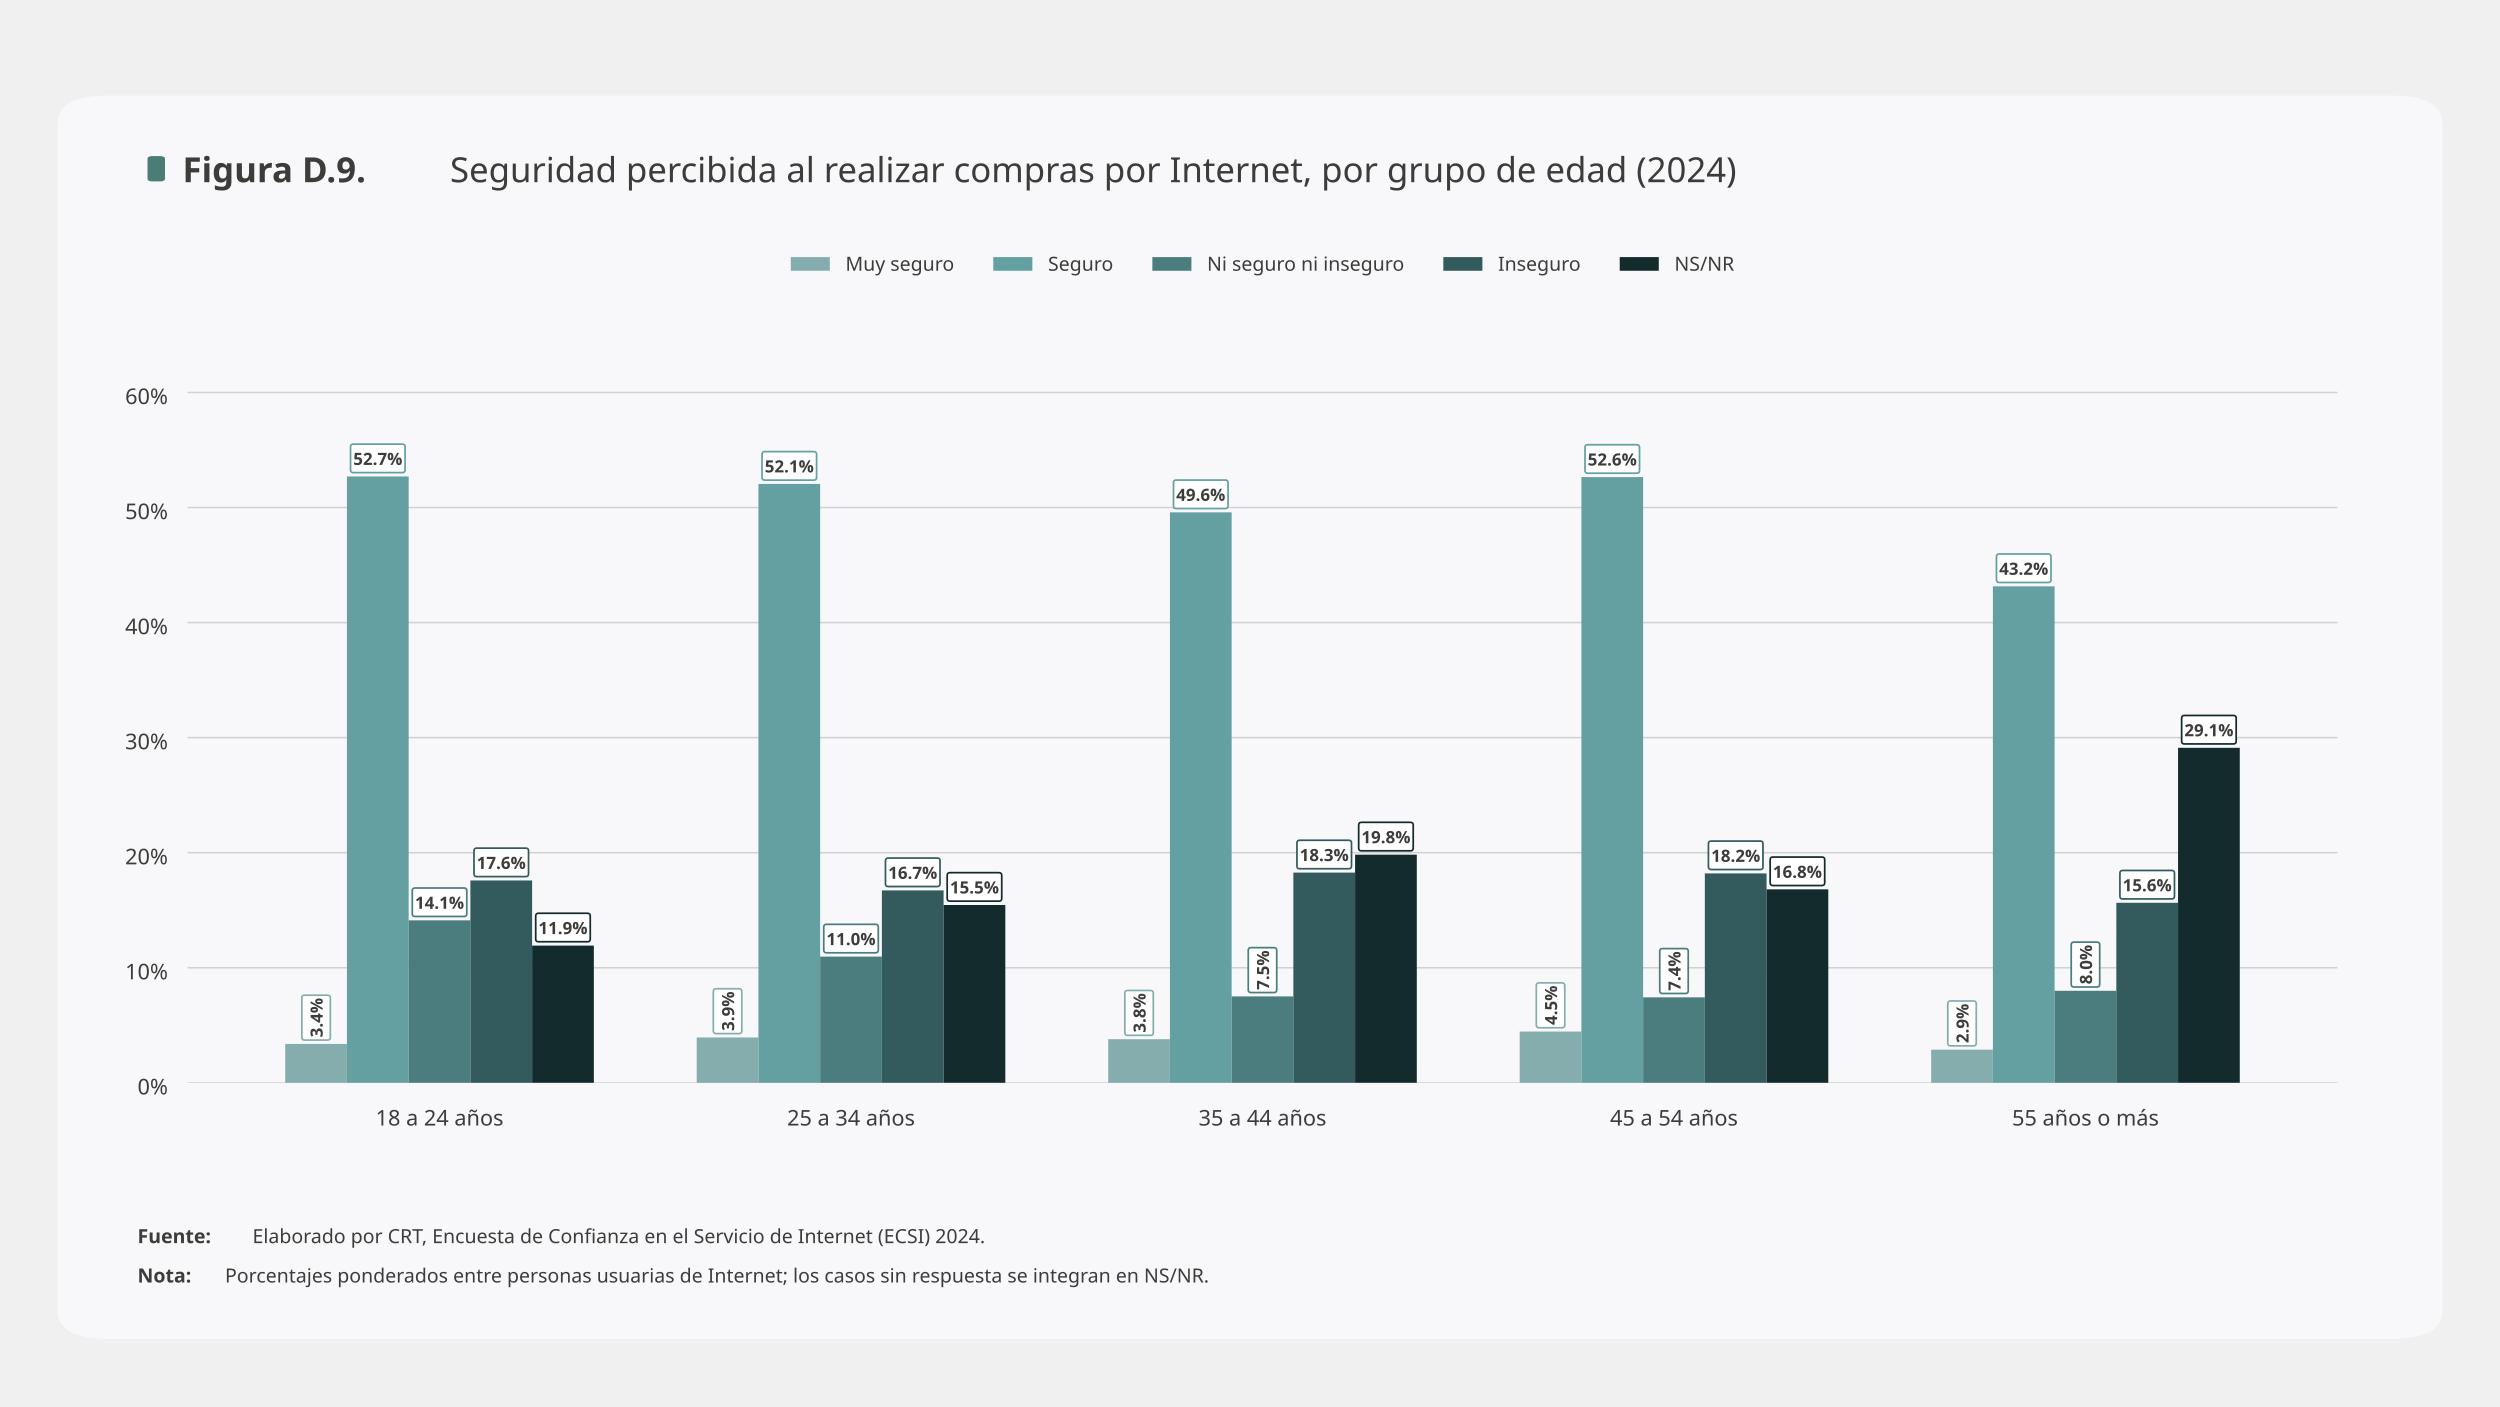
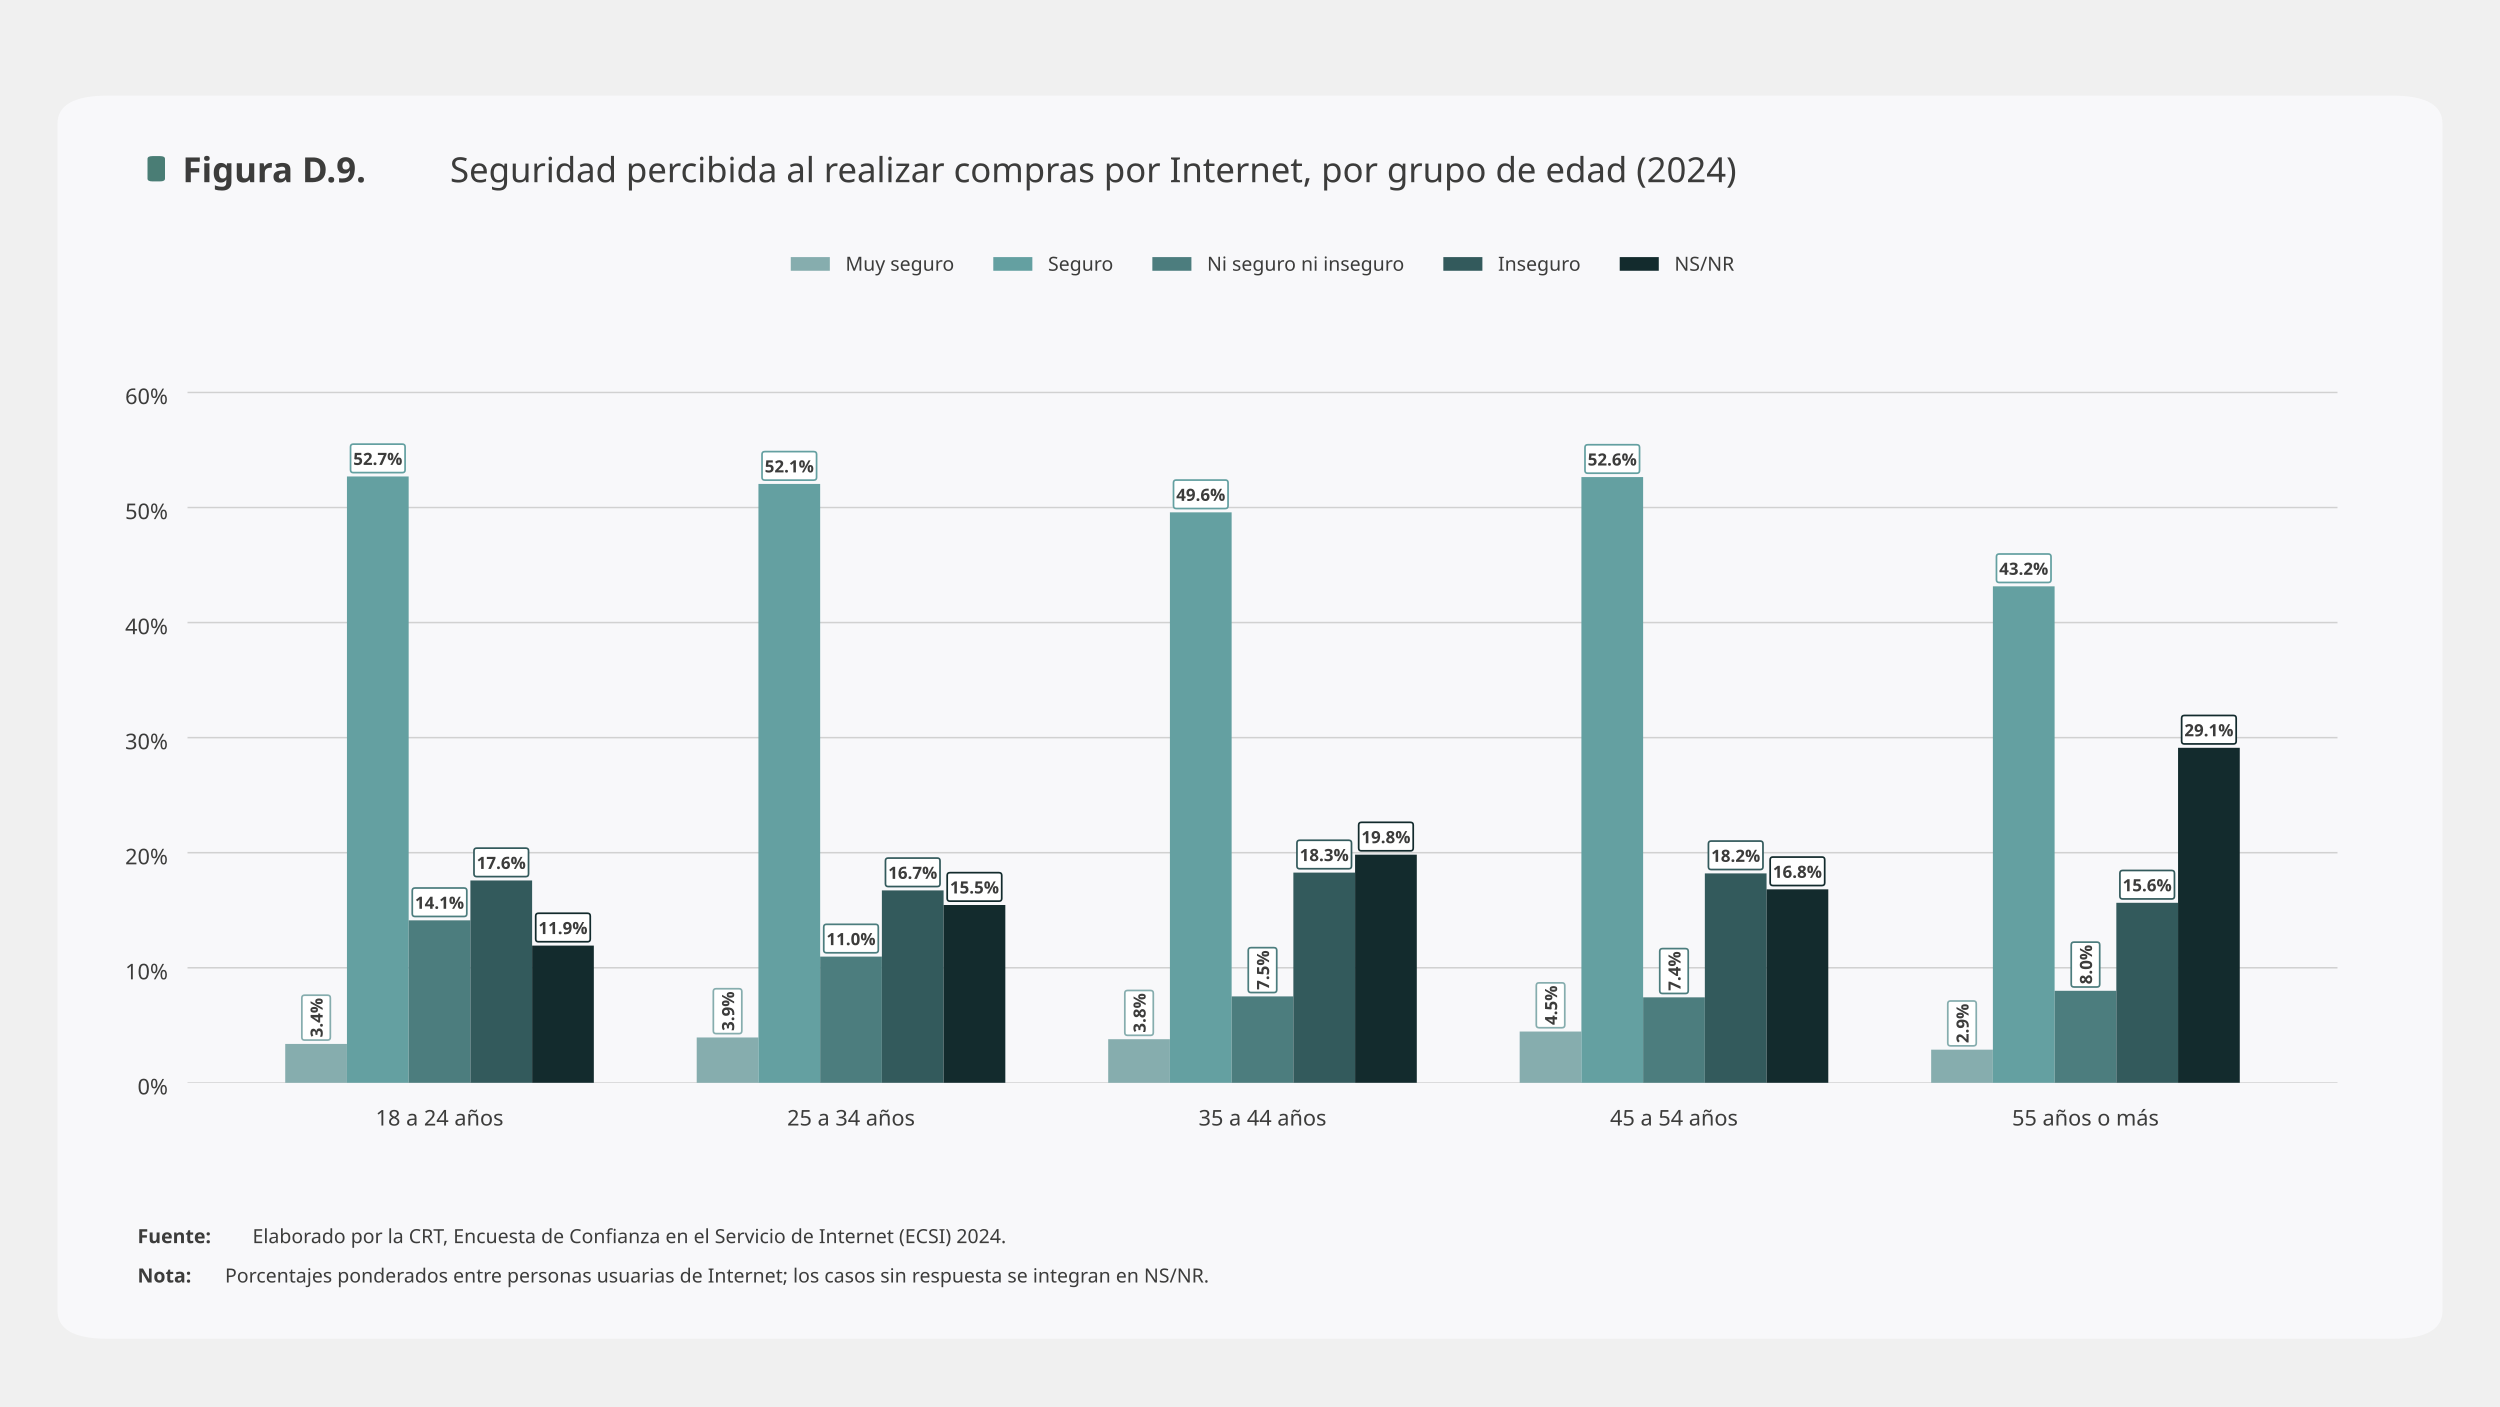
<svg xmlns="http://www.w3.org/2000/svg" width="1152pt" height="648pt" viewBox="0 0 1152 648" version="1.1">
  <defs>
    <style type="text/css">*{stroke-linejoin: round; stroke-linecap: butt}</style>
  </defs>
  <g id="figure_1">
    <g id="patch_1">
-       <path d="M 0 648  L 1152 648  L 1152 0  L 0 0  z " style="fill: none" />
+       <path d="M 0 648  L 1152 648  L 1152 0  L 0 0  L 0 648  z " style="fill: none" />
    </g>
    <g id="patch_2">
      <path d="M 49.536 616.896  L 1102.464 616.896  Q 1125.504 616.896 1125.504 603.936  L 1125.504 57.024  Q 1125.504 44.064 1102.464 44.064  L 49.536 44.064  Q 26.496 44.064 26.496 57.024  L 26.496 603.936  Q 26.496 616.896 49.536 616.896  z " style="fill: #f8f8fa" />
    </g>
    <g id="axes_1">
      <g id="patch_3">
-         <path d="M 86.4 498.96  L 1077.12 498.96  L 1077.12 149.04  L 86.4 149.04  z " style="fill: #f8f8fa" />
+         <path d="M 86.4 498.96  L 1077.12 498.96  L 1077.12 149.04  L 86.4 149.04  L 86.4 498.96  z " style="fill: none" />
      </g>
      <g id="matplotlib.axis_1">
        <g id="xtick_1">
          <g id="line2d_1" />
          <g id="text_1">
            <text style="font-size: 10px; font-family: 'Noto Sans'; text-anchor: middle; fill: #3c3c3b" x="202.537" y="518.65" transform="rotate(-0 202.537 518.65)">18 a 24 años</text>
          </g>
        </g>
        <g id="xtick_2">
          <g id="line2d_2" />
          <g id="text_2">
            <text style="font-size: 10px; font-family: 'Noto Sans'; text-anchor: middle; fill: #3c3c3b" x="392.149" y="518.65" transform="rotate(-0 392.1485 518.65)">25 a 34 años</text>
          </g>
        </g>
        <g id="xtick_3">
          <g id="line2d_3" />
          <g id="text_3">
            <text style="font-size: 10px; font-family: 'Noto Sans'; text-anchor: middle; fill: #3c3c3b" x="581.76" y="518.65" transform="rotate(-0 581.76 518.65)">35 a 44 años</text>
          </g>
        </g>
        <g id="xtick_4">
          <g id="line2d_4" />
          <g id="text_4">
            <text style="font-size: 10px; font-family: 'Noto Sans'; text-anchor: middle; fill: #3c3c3b" x="771.371" y="518.65" transform="rotate(-0 771.3715 518.65)">45 a 54 años</text>
          </g>
        </g>
        <g id="xtick_5">
          <g id="line2d_5" />
          <g id="text_5">
            <text style="font-size: 10px; font-family: 'Noto Sans'; text-anchor: middle; fill: #3c3c3b" x="960.983" y="518.65" transform="rotate(-0 960.983 518.65)">55 años o más</text>
          </g>
        </g>
      </g>
      <g id="matplotlib.axis_2">
        <g id="ytick_1">
          <g id="line2d_6">
            <path d="M 86.4 498.96  L 1077.12 498.96  " clip-path="url(#p2fa39df348)" style="fill: none; stroke: #d1d1d1; stroke-width: 0.7; stroke-linecap: square" />
          </g>
          <g id="line2d_7" />
          <g id="text_6">
            <text style="font-size: 10px; font-family: 'Noto Sans'; text-anchor: end; fill: #3c3c3b" x="77.4" y="504.305" transform="rotate(-0 77.4 504.305)">0%</text>
          </g>
        </g>
        <g id="ytick_2">
          <g id="line2d_8">
            <path d="M 86.4 445.942  L 1077.12 445.942  " clip-path="url(#p2fa39df348)" style="fill: none; stroke: #d1d1d1; stroke-width: 0.7; stroke-linecap: square" />
          </g>
          <g id="line2d_9" />
          <g id="text_7">
            <text style="font-size: 10px; font-family: 'Noto Sans'; text-anchor: end; fill: #3c3c3b" x="77.4" y="451.287" transform="rotate(-0 77.4 451.2868)">10%</text>
          </g>
        </g>
        <g id="ytick_3">
          <g id="line2d_10">
            <path d="M 86.4 392.924  L 1077.12 392.924  " clip-path="url(#p2fa39df348)" style="fill: none; stroke: #d1d1d1; stroke-width: 0.7; stroke-linecap: square" />
          </g>
          <g id="line2d_11" />
          <g id="text_8">
            <text style="font-size: 10px; font-family: 'Noto Sans'; text-anchor: end; fill: #3c3c3b" x="77.4" y="398.269" transform="rotate(-0 77.4 398.2686)">20%</text>
          </g>
        </g>
        <g id="ytick_4">
          <g id="line2d_12">
            <path d="M 86.4 339.905  L 1077.12 339.905  " clip-path="url(#p2fa39df348)" style="fill: none; stroke: #d1d1d1; stroke-width: 0.7; stroke-linecap: square" />
          </g>
          <g id="line2d_13" />
          <g id="text_9">
            <text style="font-size: 10px; font-family: 'Noto Sans'; text-anchor: end; fill: #3c3c3b" x="77.4" y="345.25" transform="rotate(-0 77.4 345.2505)">30%</text>
          </g>
        </g>
        <g id="ytick_5">
          <g id="line2d_14">
            <path d="M 86.4 286.887  L 1077.12 286.887  " clip-path="url(#p2fa39df348)" style="fill: none; stroke: #d1d1d1; stroke-width: 0.7; stroke-linecap: square" />
          </g>
          <g id="line2d_15" />
          <g id="text_10">
            <text style="font-size: 10px; font-family: 'Noto Sans'; text-anchor: end; fill: #3c3c3b" x="77.4" y="292.232" transform="rotate(-0 77.4 292.2323)">40%</text>
          </g>
        </g>
        <g id="ytick_6">
          <g id="line2d_16">
            <path d="M 86.4 233.869  L 1077.12 233.869  " clip-path="url(#p2fa39df348)" style="fill: none; stroke: #d1d1d1; stroke-width: 0.7; stroke-linecap: square" />
          </g>
          <g id="line2d_17" />
          <g id="text_11">
            <text style="font-size: 10px; font-family: 'Noto Sans'; text-anchor: end; fill: #3c3c3b" x="77.4" y="239.214" transform="rotate(-0 77.4 239.2141)">50%</text>
          </g>
        </g>
        <g id="ytick_7">
          <g id="line2d_18">
            <path d="M 86.4 180.851  L 1077.12 180.851  " clip-path="url(#p2fa39df348)" style="fill: none; stroke: #d1d1d1; stroke-width: 0.7; stroke-linecap: square" />
          </g>
          <g id="line2d_19" />
          <g id="text_12">
            <text style="font-size: 10px; font-family: 'Noto Sans'; text-anchor: end; fill: #3c3c3b" x="77.4" y="186.196" transform="rotate(-0 77.4 186.1959)">60%</text>
          </g>
        </g>
      </g>
      <g id="patch_4">
        <path d="M 131.433 498.96  L 159.874 498.96  L 159.874 481.033  L 131.433 481.033  z " clip-path="url(#p2fa39df348)" style="fill: #86adae" />
      </g>
      <g id="patch_5">
        <path d="M 321.044 498.96  L 349.486 498.96  L 349.486 478.054  L 321.044 478.054  z " clip-path="url(#p2fa39df348)" style="fill: #86adae" />
      </g>
      <g id="patch_6">
        <path d="M 510.656 498.96  L 539.097 498.96  L 539.097 478.853  L 510.656 478.853  z " clip-path="url(#p2fa39df348)" style="fill: #86adae" />
      </g>
      <g id="patch_7">
        <path d="M 700.267 498.96  L 728.709 498.96  L 728.709 475.337  L 700.267 475.337  z " clip-path="url(#p2fa39df348)" style="fill: #86adae" />
      </g>
      <g id="patch_8">
        <path d="M 889.879 498.96  L 918.32 498.96  L 918.32 483.689  L 889.879 483.689  z " clip-path="url(#p2fa39df348)" style="fill: #86adae" />
      </g>
      <g id="patch_9">
        <path d="M 159.874 498.96  L 188.316 498.96  L 188.316 219.549  L 159.874 219.549  z " clip-path="url(#p2fa39df348)" style="fill: #64a0a1" />
      </g>
      <g id="patch_10">
        <path d="M 349.486 498.96  L 377.928 498.96  L 377.928 222.999  L 349.486 222.999  z " clip-path="url(#p2fa39df348)" style="fill: #64a0a1" />
      </g>
      <g id="patch_11">
        <path d="M 539.097 498.96  L 567.539 498.96  L 567.539 236.09  L 539.097 236.09  z " clip-path="url(#p2fa39df348)" style="fill: #64a0a1" />
      </g>
      <g id="patch_12">
        <path d="M 728.709 498.96  L 757.151 498.96  L 757.151 219.828  L 728.709 219.828  z " clip-path="url(#p2fa39df348)" style="fill: #64a0a1" />
      </g>
      <g id="patch_13">
        <path d="M 918.32 498.96  L 946.762 498.96  L 946.762 270.171  L 918.32 270.171  z " clip-path="url(#p2fa39df348)" style="fill: #64a0a1" />
      </g>
      <g id="patch_14">
        <path d="M 188.316 498.96  L 216.758 498.96  L 216.758 424.083  L 188.316 424.083  z " clip-path="url(#p2fa39df348)" style="fill: #4c7d7e" />
      </g>
      <g id="patch_15">
        <path d="M 377.928 498.96  L 406.369 498.96  L 406.369 440.814  L 377.928 440.814  z " clip-path="url(#p2fa39df348)" style="fill: #4c7d7e" />
      </g>
      <g id="patch_16">
        <path d="M 567.539 498.96  L 595.981 498.96  L 595.981 459.131  L 567.539 459.131  z " clip-path="url(#p2fa39df348)" style="fill: #4c7d7e" />
      </g>
      <g id="patch_17">
        <path d="M 757.151 498.96  L 785.592 498.96  L 785.592 459.565  L 757.151 459.565  z " clip-path="url(#p2fa39df348)" style="fill: #4c7d7e" />
      </g>
      <g id="patch_18">
        <path d="M 946.762 498.96  L 975.204 498.96  L 975.204 456.574  L 946.762 456.574  z " clip-path="url(#p2fa39df348)" style="fill: #4c7d7e" />
      </g>
      <g id="patch_19">
        <path d="M 216.758 498.96  L 245.2 498.96  L 245.2 405.707  L 216.758 405.707  z " clip-path="url(#p2fa39df348)" style="fill: #335a5c" />
      </g>
      <g id="patch_20">
        <path d="M 406.369 498.96  L 434.811 498.96  L 434.811 410.282  L 406.369 410.282  z " clip-path="url(#p2fa39df348)" style="fill: #335a5c" />
      </g>
      <g id="patch_21">
        <path d="M 595.981 498.96  L 624.423 498.96  L 624.423 402.088  L 595.981 402.088  z " clip-path="url(#p2fa39df348)" style="fill: #335a5c" />
      </g>
      <g id="patch_22">
        <path d="M 785.592 498.96  L 814.034 498.96  L 814.034 402.449  L 785.592 402.449  z " clip-path="url(#p2fa39df348)" style="fill: #335a5c" />
      </g>
      <g id="patch_23">
        <path d="M 975.204 498.96  L 1003.646 498.96  L 1003.646 416.004  L 975.204 416.004  z " clip-path="url(#p2fa39df348)" style="fill: #335a5c" />
      </g>
      <g id="patch_24">
        <path d="M 245.2 498.96  L 273.641 498.96  L 273.641 435.733  L 245.2 435.733  z " clip-path="url(#p2fa39df348)" style="fill: #132b2d" />
      </g>
      <g id="patch_25">
        <path d="M 434.811 498.96  L 463.253 498.96  L 463.253 417.023  L 434.811 417.023  z " clip-path="url(#p2fa39df348)" style="fill: #132b2d" />
      </g>
      <g id="patch_26">
        <path d="M 624.423 498.96  L 652.864 498.96  L 652.864 393.832  L 624.423 393.832  z " clip-path="url(#p2fa39df348)" style="fill: #132b2d" />
      </g>
      <g id="patch_27">
        <path d="M 814.034 498.96  L 842.476 498.96  L 842.476 409.814  L 814.034 409.814  z " clip-path="url(#p2fa39df348)" style="fill: #132b2d" />
      </g>
      <g id="patch_28">
        <path d="M 1003.646 498.96  L 1032.087 498.96  L 1032.087 344.58  L 1003.646 344.58  z " clip-path="url(#p2fa39df348)" style="fill: #132b2d" />
      </g>
      <g id="text_13">
        <g id="patch_29">
          <path d="M 152.213 478.016  L 152.213 459.842  Q 152.213 458.594 150.965 458.594  L 140.342 458.594  Q 139.094 458.594 139.094 459.842  L 139.094 478.016  Q 139.094 479.264 140.342 479.264  L 150.965 479.264  Q 152.213 479.264 152.213 478.016  z " style="fill: #ffffff; stroke: #86adae; stroke-width: 0.8; stroke-linejoin: miter" />
        </g>
        <text style="font-weight: 700; font-size: 7.8px; font-family: 'Noto Sans'; fill: #3c3c3b" transform="translate(148.68 478.0163) rotate(-90)">3.4%</text>
      </g>
      <g id="text_14">
        <g id="patch_30">
          <path d="M 341.825 475.037  L 341.825 456.863  Q 341.825 455.615 340.577 455.615  L 329.953 455.615  Q 328.705 455.615 328.705 456.863  L 328.705 475.037  Q 328.705 476.285 329.953 476.285  L 340.577 476.285  Q 341.825 476.285 341.825 475.037  z " style="fill: #ffffff; stroke: #86adae; stroke-width: 0.8; stroke-linejoin: miter" />
        </g>
        <text style="font-weight: 700; font-size: 7.8px; font-family: 'Noto Sans'; fill: #3c3c3b" transform="translate(338.2915 475.0374) rotate(-90)">3.9%</text>
      </g>
      <g id="text_15">
        <g id="patch_31">
          <path d="M 531.436 475.837  L 531.436 457.663  Q 531.436 456.415 530.188 456.415  L 519.565 456.415  Q 518.317 456.415 518.317 457.663  L 518.317 475.837  Q 518.317 477.085 519.565 477.085  L 530.188 477.085  Q 531.436 477.085 531.436 475.837  z " style="fill: #ffffff; stroke: #86adae; stroke-width: 0.8; stroke-linejoin: miter" />
        </g>
        <text style="font-weight: 700; font-size: 7.8px; font-family: 'Noto Sans'; fill: #3c3c3b" transform="translate(527.903 475.8369) rotate(-90)">3.8%</text>
      </g>
      <g id="text_16">
        <g id="patch_32">
          <path d="M 721.048 472.321  L 721.048 454.147  Q 721.048 452.899 719.8 452.899  L 709.176 452.899  Q 707.928 452.899 707.928 454.147  L 707.928 472.321  Q 707.928 473.569 709.176 473.569  L 719.8 473.569  Q 721.048 473.569 721.048 472.321  z " style="fill: #ffffff; stroke: #86adae; stroke-width: 0.8; stroke-linejoin: miter" />
        </g>
        <text style="font-weight: 700; font-size: 7.8px; font-family: 'Noto Sans'; fill: #3c3c3b" transform="translate(717.5144 472.3208) rotate(-90)">4.5%</text>
      </g>
      <g id="text_17">
        <g id="patch_33">
          <path d="M 910.659 480.673  L 910.659 462.499  Q 910.659 461.251 909.411 461.251  L 898.788 461.251  Q 897.54 461.251 897.54 462.499  L 897.54 480.673  Q 897.54 481.921 898.788 481.921  L 909.411 481.921  Q 910.659 481.921 910.659 480.673  z " style="fill: #ffffff; stroke: #86adae; stroke-width: 0.8; stroke-linejoin: miter" />
        </g>
        <text style="font-weight: 700; font-size: 7.8px; font-family: 'Noto Sans'; fill: #3c3c3b" transform="translate(907.1259 480.673) rotate(-90)">2.9%</text>
      </g>
      <g id="text_18">
        <g id="patch_34">
          <path d="M 162.777 217.78  L 185.413 217.78  Q 186.661 217.78 186.661 216.532  L 186.661 205.909  Q 186.661 204.661 185.413 204.661  L 162.777 204.661  Q 161.529 204.661 161.529 205.909  L 161.529 216.532  Q 161.529 217.78 162.777 217.78  z " style="fill: #ffffff; stroke: #64a0a1; stroke-width: 0.8; stroke-linejoin: miter" />
        </g>
        <text style="font-weight: 700; font-size: 7.8px; font-family: 'Noto Sans'; text-anchor: middle; fill: #3c3c3b" x="174.095" y="214.247" transform="rotate(-0 174.0953 214.247)">52.7%</text>
      </g>
      <g id="text_19">
        <g id="patch_35">
          <path d="M 352.389 221.231  L 375.025 221.231  Q 376.273 221.231 376.273 219.983  L 376.273 209.359  Q 376.273 208.111 375.025 208.111  L 352.389 208.111  Q 351.141 208.111 351.141 209.359  L 351.141 219.983  Q 351.141 221.231 352.389 221.231  z " style="fill: #ffffff; stroke: #64a0a1; stroke-width: 0.8; stroke-linejoin: miter" />
        </g>
        <text style="font-weight: 700; font-size: 7.8px; font-family: 'Noto Sans'; text-anchor: middle; fill: #3c3c3b" x="363.707" y="217.697" transform="rotate(-0 363.7068 217.6973)">52.1%</text>
      </g>
      <g id="text_20">
        <g id="patch_36">
          <path d="M 542 234.322  L 564.636 234.322  Q 565.884 234.322 565.884 233.074  L 565.884 222.45  Q 565.884 221.202 564.636 221.202  L 542 221.202  Q 540.752 221.202 540.752 222.45  L 540.752 233.074  Q 540.752 234.322 542 234.322  z " style="fill: #ffffff; stroke: #64a0a1; stroke-width: 0.8; stroke-linejoin: miter" />
        </g>
        <text style="font-weight: 700; font-size: 7.8px; font-family: 'Noto Sans'; text-anchor: middle; fill: #3c3c3b" x="553.318" y="230.788" transform="rotate(-0 553.3183 230.7881)">49.6%</text>
      </g>
      <g id="text_21">
        <g id="patch_37">
          <path d="M 731.612 218.06  L 754.248 218.06  Q 755.496 218.06 755.496 216.812  L 755.496 206.188  Q 755.496 204.94 754.248 204.94  L 731.612 204.94  Q 730.364 204.94 730.364 206.188  L 730.364 216.812  Q 730.364 218.06 731.612 218.06  z " style="fill: #ffffff; stroke: #64a0a1; stroke-width: 0.8; stroke-linejoin: miter" />
        </g>
        <text style="font-weight: 700; font-size: 7.8px; font-family: 'Noto Sans'; text-anchor: middle; fill: #3c3c3b" x="742.93" y="214.527" transform="rotate(-0 742.9298 214.5266)">52.6%</text>
      </g>
      <g id="text_22">
        <g id="patch_38">
          <path d="M 921.223 268.403  L 943.859 268.403  Q 945.107 268.403 945.107 267.155  L 945.107 256.531  Q 945.107 255.283 943.859 255.283  L 921.223 255.283  Q 919.975 255.283 919.975 256.531  L 919.975 267.155  Q 919.975 268.403 921.223 268.403  z " style="fill: #ffffff; stroke: #64a0a1; stroke-width: 0.8; stroke-linejoin: miter" />
        </g>
        <text style="font-weight: 700; font-size: 7.8px; font-family: 'Noto Sans'; text-anchor: middle; fill: #3c3c3b" x="932.541" y="264.869" transform="rotate(-0 932.5412 264.8695)">43.2%</text>
      </g>
      <g id="text_23">
        <g id="patch_39">
          <path d="M 191.219 422.314  L 213.855 422.314  Q 215.103 422.314 215.103 421.066  L 215.103 410.443  Q 215.103 409.195 213.855 409.195  L 191.219 409.195  Q 189.971 409.195 189.971 410.443  L 189.971 421.066  Q 189.971 422.314 191.219 422.314  z " style="fill: #ffffff; stroke: #4c7d7e; stroke-width: 0.8; stroke-linejoin: miter" />
        </g>
        <text style="font-weight: 700; font-size: 7.8px; font-family: 'Noto Sans'; text-anchor: middle; fill: #3c3c3b" x="202.537" y="418.781" transform="rotate(-0 202.537 418.7809)">14.1%</text>
      </g>
      <g id="text_24">
        <g id="patch_40">
          <path d="M 380.831 439.045  L 403.466 439.045  Q 404.714 439.045 404.714 437.797  L 404.714 427.174  Q 404.714 425.926 403.466 425.926  L 380.831 425.926  Q 379.583 425.926 379.583 427.174  L 379.583 437.797  Q 379.583 439.045 380.831 439.045  z " style="fill: #ffffff; stroke: #4c7d7e; stroke-width: 0.8; stroke-linejoin: miter" />
        </g>
        <text style="font-weight: 700; font-size: 7.8px; font-family: 'Noto Sans'; text-anchor: middle; fill: #3c3c3b" x="392.149" y="435.512" transform="rotate(-0 392.1485 435.5119)">11.0%</text>
      </g>
      <g id="text_25">
        <g id="patch_41">
          <path d="M 588.32 456.114  L 588.32 437.94  Q 588.32 436.692 587.072 436.692  L 576.448 436.692  Q 575.2 436.692 575.2 437.94  L 575.2 456.114  Q 575.2 457.362 576.448 457.362  L 587.072 457.362  Q 588.32 457.362 588.32 456.114  z " style="fill: #ffffff; stroke: #4c7d7e; stroke-width: 0.8; stroke-linejoin: miter" />
        </g>
        <text style="font-weight: 700; font-size: 7.8px; font-family: 'Noto Sans'; fill: #3c3c3b" transform="translate(584.7864 456.1141) rotate(-90)">7.5%</text>
      </g>
      <g id="text_26">
        <g id="patch_42">
          <path d="M 777.931 456.548  L 777.931 438.374  Q 777.931 437.126 776.683 437.126  L 766.06 437.126  Q 764.812 437.126 764.812 438.374  L 764.812 456.548  Q 764.812 457.796 766.06 457.796  L 776.683 457.796  Q 777.931 457.796 777.931 456.548  z " style="fill: #ffffff; stroke: #4c7d7e; stroke-width: 0.8; stroke-linejoin: miter" />
        </g>
        <text style="font-weight: 700; font-size: 7.8px; font-family: 'Noto Sans'; fill: #3c3c3b" transform="translate(774.3979 456.5482) rotate(-90)">7.4%</text>
      </g>
      <g id="text_27">
        <g id="patch_43">
          <path d="M 967.543 453.557  L 967.543 435.383  Q 967.543 434.135 966.295 434.135  L 955.671 434.135  Q 954.423 434.135 954.423 435.383  L 954.423 453.557  Q 954.423 454.805 955.671 454.805  L 966.295 454.805  Q 967.543 454.805 967.543 453.557  z " style="fill: #ffffff; stroke: #4c7d7e; stroke-width: 0.8; stroke-linejoin: miter" />
        </g>
        <text style="font-weight: 700; font-size: 7.8px; font-family: 'Noto Sans'; fill: #3c3c3b" transform="translate(964.0094 453.5571) rotate(-90)">8.0%</text>
      </g>
      <g id="text_28">
        <g id="patch_44">
          <path d="M 219.661 403.938  L 242.297 403.938  Q 243.545 403.938 243.545 402.69  L 243.545 392.067  Q 243.545 390.819 242.297 390.819  L 219.661 390.819  Q 218.413 390.819 218.413 392.067  L 218.413 402.69  Q 218.413 403.938 219.661 403.938  z " style="fill: #ffffff; stroke: #335a5c; stroke-width: 0.8; stroke-linejoin: miter" />
        </g>
        <text style="font-weight: 700; font-size: 7.8px; font-family: 'Noto Sans'; text-anchor: middle; fill: #3c3c3b" x="230.979" y="400.405" transform="rotate(-0 230.9788 400.405)">17.6%</text>
      </g>
      <g id="text_29">
        <g id="patch_45">
          <path d="M 409.272 408.514  L 431.908 408.514  Q 433.156 408.514 433.156 407.266  L 433.156 396.642  Q 433.156 395.394 431.908 395.394  L 409.272 395.394  Q 408.024 395.394 408.024 396.642  L 408.024 407.266  Q 408.024 408.514 409.272 408.514  z " style="fill: #ffffff; stroke: #335a5c; stroke-width: 0.8; stroke-linejoin: miter" />
        </g>
        <text style="font-weight: 700; font-size: 7.8px; font-family: 'Noto Sans'; text-anchor: middle; fill: #3c3c3b" x="420.59" y="404.98" transform="rotate(-0 420.5902 404.9805)">16.7%</text>
      </g>
      <g id="text_30">
        <g id="patch_46">
          <path d="M 598.884 400.32  L 621.52 400.32  Q 622.768 400.32 622.768 399.072  L 622.768 388.448  Q 622.768 387.2 621.52 387.2  L 598.884 387.2  Q 597.636 387.2 597.636 388.448  L 597.636 399.072  Q 597.636 400.32 598.884 400.32  z " style="fill: #ffffff; stroke: #335a5c; stroke-width: 0.8; stroke-linejoin: miter" />
        </g>
        <text style="font-weight: 700; font-size: 7.8px; font-family: 'Noto Sans'; text-anchor: middle; fill: #3c3c3b" x="610.202" y="396.786" transform="rotate(-0 610.2017 396.7863)">18.3%</text>
      </g>
      <g id="text_31">
        <g id="patch_47">
          <path d="M 788.495 400.681  L 811.131 400.681  Q 812.379 400.681 812.379 399.433  L 812.379 388.809  Q 812.379 387.561 811.131 387.561  L 788.495 387.561  Q 787.247 387.561 787.247 388.809  L 787.247 399.433  Q 787.247 400.681 788.495 400.681  z " style="fill: #ffffff; stroke: #335a5c; stroke-width: 0.8; stroke-linejoin: miter" />
        </g>
        <text style="font-weight: 700; font-size: 7.8px; font-family: 'Noto Sans'; text-anchor: middle; fill: #3c3c3b" x="799.813" y="397.147" transform="rotate(-0 799.8132 397.1475)">18.2%</text>
      </g>
      <g id="text_32">
        <g id="patch_48">
          <path d="M 978.107 414.235  L 1000.743 414.235  Q 1001.991 414.235 1001.991 412.987  L 1001.991 402.364  Q 1001.991 401.116 1000.743 401.116  L 978.107 401.116  Q 976.859 401.116 976.859 402.364  L 976.859 412.987  Q 976.859 414.235 978.107 414.235  z " style="fill: #ffffff; stroke: #335a5c; stroke-width: 0.8; stroke-linejoin: miter" />
        </g>
        <text style="font-weight: 700; font-size: 7.8px; font-family: 'Noto Sans'; text-anchor: middle; fill: #3c3c3b" x="989.425" y="410.702" transform="rotate(-0 989.4247 410.7017)">15.6%</text>
      </g>
      <g id="text_33">
        <g id="patch_49">
          <path d="M 248.103 433.964  L 270.738 433.964  Q 271.986 433.964 271.986 432.716  L 271.986 422.093  Q 271.986 420.845 270.738 420.845  L 248.103 420.845  Q 246.855 420.845 246.855 422.093  L 246.855 432.716  Q 246.855 433.964 248.103 433.964  z " style="fill: #ffffff; stroke: #132b2d; stroke-width: 0.8; stroke-linejoin: miter" />
        </g>
        <text style="font-weight: 700; font-size: 7.8px; font-family: 'Noto Sans'; text-anchor: middle; fill: #3c3c3b" x="259.42" y="430.431" transform="rotate(-0 259.4205 430.4308)">11.9%</text>
      </g>
      <g id="text_34">
        <g id="patch_50">
          <path d="M 437.714 415.254  L 460.35 415.254  Q 461.598 415.254 461.598 414.006  L 461.598 403.383  Q 461.598 402.135 460.35 402.135  L 437.714 402.135  Q 436.466 402.135 436.466 403.383  L 436.466 414.006  Q 436.466 415.254 437.714 415.254  z " style="fill: #ffffff; stroke: #132b2d; stroke-width: 0.8; stroke-linejoin: miter" />
        </g>
        <text style="font-weight: 700; font-size: 7.8px; font-family: 'Noto Sans'; text-anchor: middle; fill: #3c3c3b" x="449.032" y="411.721" transform="rotate(-0 449.032 411.7209)">15.5%</text>
      </g>
      <g id="text_35">
        <g id="patch_51">
          <path d="M 627.326 392.064  L 649.961 392.064  Q 651.209 392.064 651.209 390.816  L 651.209 380.192  Q 651.209 378.944 649.961 378.944  L 627.326 378.944  Q 626.078 378.944 626.078 380.192  L 626.078 390.816  Q 626.078 392.064 627.326 392.064  z " style="fill: #ffffff; stroke: #132b2d; stroke-width: 0.8; stroke-linejoin: miter" />
        </g>
        <text style="font-weight: 700; font-size: 7.8px; font-family: 'Noto Sans'; text-anchor: middle; fill: #3c3c3b" x="638.643" y="388.53" transform="rotate(-0 638.6434 388.5302)">19.8%</text>
      </g>
      <g id="text_36">
        <g id="patch_52">
          <path d="M 816.937 408.045  L 839.573 408.045  Q 840.821 408.045 840.821 406.797  L 840.821 396.174  Q 840.821 394.926 839.573 394.926  L 816.937 394.926  Q 815.689 394.926 815.689 396.174  L 815.689 406.797  Q 815.689 408.045 816.937 408.045  z " style="fill: #ffffff; stroke: #132b2d; stroke-width: 0.8; stroke-linejoin: miter" />
        </g>
        <text style="font-weight: 700; font-size: 7.8px; font-family: 'Noto Sans'; text-anchor: middle; fill: #3c3c3b" x="828.255" y="404.512" transform="rotate(-0 828.2549 404.5119)">16.8%</text>
      </g>
      <g id="text_37">
        <g id="patch_53">
          <path d="M 1006.548 342.811  L 1029.184 342.811  Q 1030.432 342.811 1030.432 341.563  L 1030.432 330.94  Q 1030.432 329.692 1029.184 329.692  L 1006.548 329.692  Q 1005.3 329.692 1005.3 330.94  L 1005.3 341.563  Q 1005.3 342.811 1006.548 342.811  z " style="fill: #ffffff; stroke: #132b2d; stroke-width: 0.8; stroke-linejoin: miter" />
        </g>
        <text style="font-weight: 700; font-size: 7.8px; font-family: 'Noto Sans'; text-anchor: middle; fill: #3c3c3b" x="1017.866" y="339.278" transform="rotate(-0 1017.866 339.2778)">29.1%</text>
      </g>
      <g id="legend_1">
        <g id="patch_54">
          <path d="M 364.386 124.771  L 382.386 124.771  L 382.386 118.471  L 364.386 118.471  z " style="fill: #86adae" />
        </g>
        <g id="text_38">
          <text style="font-size: 9px; font-family: 'Noto Sans'; text-anchor: start; fill: #3c3c3b" x="389.586" y="124.771" transform="rotate(-0 389.5861 124.7706)">Muy seguro</text>
        </g>
        <g id="patch_55">
          <path d="M 457.708 124.771  L 475.708 124.771  L 475.708 118.471  L 457.708 118.471  z " style="fill: #64a0a1" />
        </g>
        <g id="text_39">
          <text style="font-size: 9px; font-family: 'Noto Sans'; text-anchor: start; fill: #3c3c3b" x="482.908" y="124.771" transform="rotate(-0 482.9077 124.7706)">Seguro</text>
        </g>
        <g id="patch_56">
          <path d="M 531.004 124.771  L 549.004 124.771  L 549.004 118.471  L 531.004 118.471  z " style="fill: #4c7d7e" />
        </g>
        <g id="text_40">
          <text style="font-size: 9px; font-family: 'Noto Sans'; text-anchor: start; fill: #3c3c3b" x="556.204" y="124.771" transform="rotate(-0 556.2042 124.7706)">Ni seguro ni inseguro</text>
        </g>
        <g id="patch_57">
          <path d="M 665.086 124.771  L 683.086 124.771  L 683.086 118.471  L 665.086 118.471  z " style="fill: #335a5c" />
        </g>
        <g id="text_41">
          <text style="font-size: 9px; font-family: 'Noto Sans'; text-anchor: start; fill: #3c3c3b" x="690.286" y="124.771" transform="rotate(-0 690.2859 124.7706)">Inseguro</text>
        </g>
        <g id="patch_58">
          <path d="M 746.366 124.771  L 764.366 124.771  L 764.366 118.471  L 746.366 118.471  z " style="fill: #132b2d" />
        </g>
        <g id="text_42">
          <text style="font-size: 9px; font-family: 'Noto Sans'; text-anchor: start; fill: #3c3c3b" x="771.566" y="124.771" transform="rotate(-0 771.5658 124.7706)">NS/NR</text>
        </g>
      </g>
    </g>
    <g id="text_43">
      <text style="font-weight: 700; font-size: 16px; font-family: 'Noto Sans'; text-anchor: start; fill: #3c3c3b" x="84.096" y="83.968" transform="rotate(-0 84.096 83.968)">Figura D.9.</text>
    </g>
    <g id="text_44">
      <text style="font-size: 16px; font-family: 'Noto Sans'; text-anchor: start; fill: #3c3c3b" x="207.36" y="83.968" transform="rotate(-0 207.36 83.968)">Seguridad percibida al realizar compras por Internet, por grupo de edad (2024)</text>
    </g>
    <g id="text_45">
      <text style="font-weight: 700; font-size: 9px; font-family: 'Noto Sans'; text-anchor: start; fill: #3c3c3b" x="63.36" y="572.832" transform="rotate(-0 63.36 572.832)">Fuente:</text>
    </g>
    <g id="text_46">
-       <text style="font-size: 9px; font-family: 'Noto Sans'; text-anchor: start; fill: #3c3c3b" x="116.352" y="572.832" transform="rotate(-0 116.352 572.832)">Elaborado por CRT, Encuesta de Confianza en el Servicio de Internet (ECSI) 2024.</text>
+       <text style="font-size: 9px; font-family: 'Noto Sans'; text-anchor: start; fill: #3c3c3b" x="116.352" y="572.832" transform="rotate(-0 116.352 572.832)">Elaborado por la CRT, Encuesta de Confianza en el Servicio de Internet (ECSI) 2024.</text>
    </g>
    <g id="text_47">
      <text style="font-weight: 700; font-size: 9px; font-family: 'Noto Sans'; text-anchor: start; fill: #3c3c3b" x="63.36" y="590.976" transform="rotate(-0 63.36 590.976)">Nota:</text>
    </g>
    <g id="text_48">
      <text style="font-size: 9px; font-family: 'Noto Sans'; text-anchor: start; fill: #3c3c3b" x="103.68" y="590.976" transform="rotate(-0 103.68 590.976)">Porcentajes ponderados entre personas usuarias de Internet; los casos sin respuesta se integran en NS/NR.</text>
    </g>
    <g id="patch_59">
      <path d="M 70.272 83.592  L 73.728 83.592  Q 76.032 83.592 76.032 82.296  L 76.032 73.224  Q 76.032 71.928 73.728 71.928  L 70.272 71.928  Q 67.968 71.928 67.968 73.224  L 67.968 82.296  Q 67.968 83.592 70.272 83.592  z " style="fill: #4a7d75" />
    </g>
  </g>
  <defs>
    <clipPath id="p2fa39df348">
      <rect x="86.4" y="149.04" width="990.72" height="349.92" />
    </clipPath>
  </defs>
</svg>
